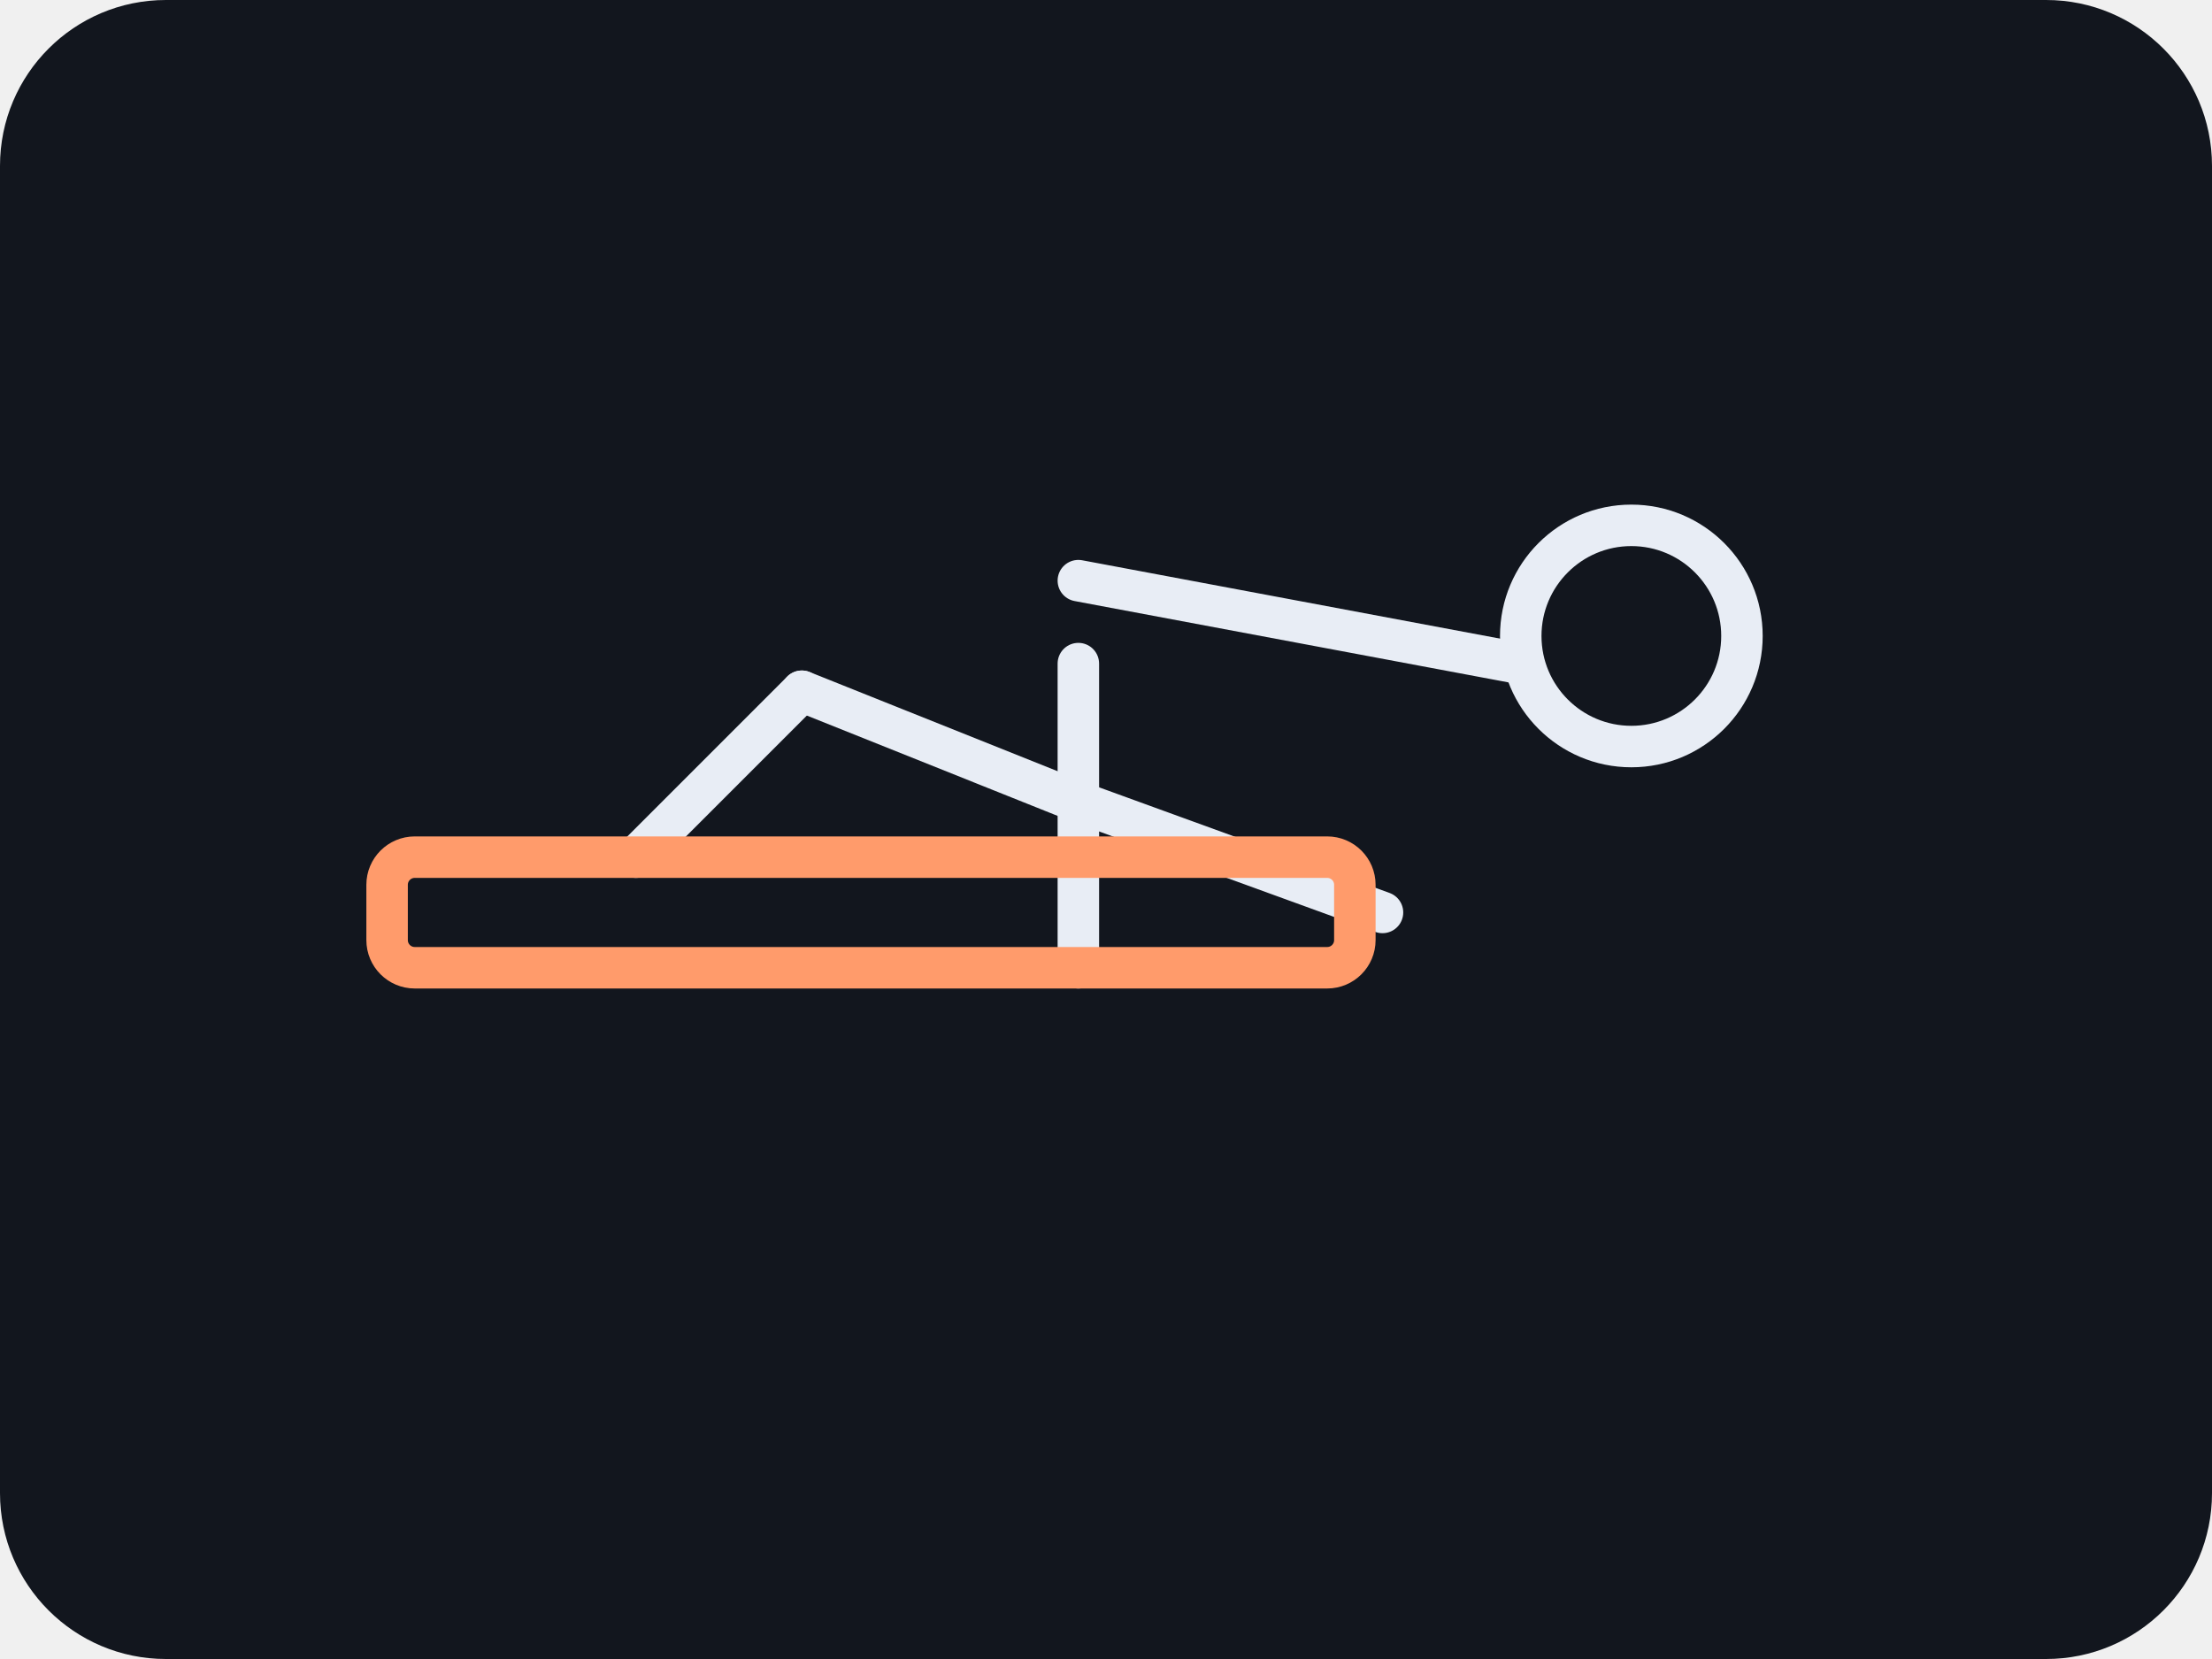
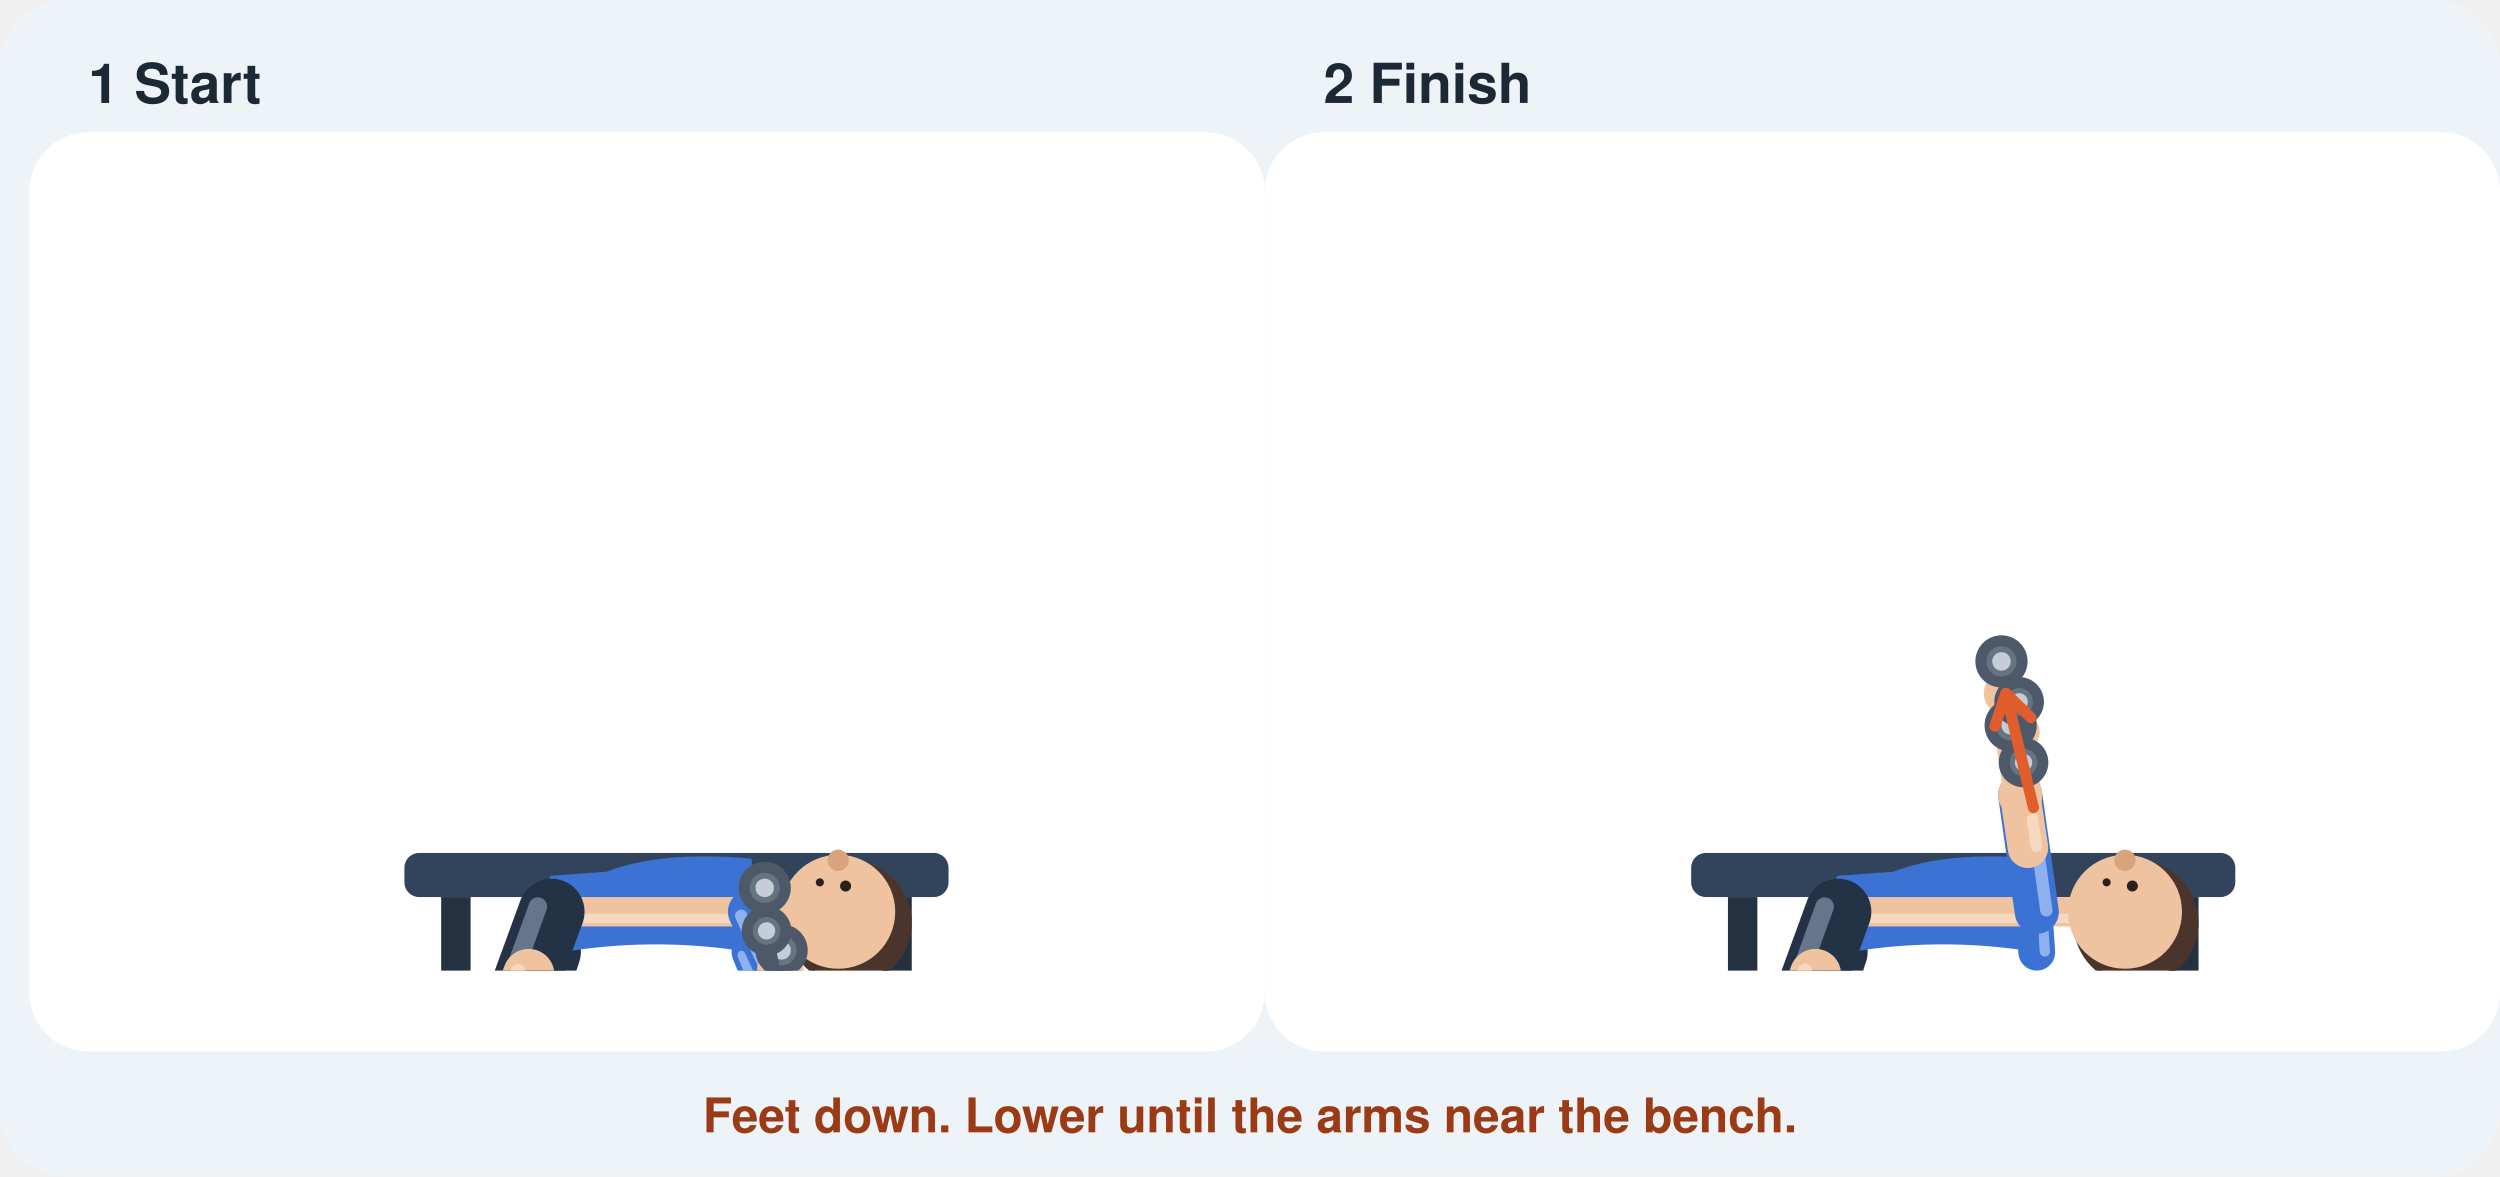
- <svg xmlns="http://www.w3.org/2000/svg" viewBox="0 0 160 120" role="img">
-   <rect width="160" height="120" rx="12" fill="#12161e" />
-   <g fill="none" stroke="#e8edf5" stroke-width="3" stroke-linecap="round" stroke-linejoin="round">
-     <line x1="78" y1="42" x2="110" y2="48" />
-     <line x1="78" y1="48" x2="78" y2="70" />
-     <line x1="78" y1="58" x2="58" y2="50" />
-     <line x1="58" y1="50" x2="46" y2="62" />
-     <line x1="78" y1="58" x2="100" y2="66" />
-     <circle cx="118" cy="46" r="8" />
+ <svg xmlns="http://www.w3.org/2000/svg" viewBox="0 0 680 320" role="img">
+   <style>
+   .bg { fill: #eef3f8; }
+   .panel { fill: #ffffff; }
+   .ink { fill: #1d2836; }
+   .muted { fill: #5c6b7e; }
+   .skin-fill, .skin-line { fill: #f0c3a0; stroke: #f0c3a0; }
+   .skin-shade { fill: #d9a47c; stroke: #d9a47c; }
+   .skin-hi { stroke: #f6d8c0; fill: none; }
+   .hair { fill: #4a342c; stroke: #4a342c; }
+   .ink-fill { fill: #2a211c; stroke: none; }
+   .shirt-fill, .shirt-line { fill: #3c72d4; stroke: #3c72d4; }
+   .shirt-hi { stroke: #8eb0ee; fill: none; }
+   .shorts-line { fill: #243246; stroke: #243246; }
+   .shorts-hi { stroke: #66758a; fill: none; }
+   .shoe { fill: #2c333c; stroke: none; }
+   .metal, .metal-fill { fill: #667381; stroke: #4d5968; stroke-width: 3; stroke-linecap: round; }
+   .metal-hi { fill: #c5ced8; stroke: none; }
+   .kb-fill { fill: #3e4652; stroke: #2c333c; stroke-width: 2; }
+   .kb-hi { fill: #8d97a6; stroke: none; }
+   .kb-handle { fill: none; stroke: #3e4652; stroke-width: 4; stroke-linecap: round; }
+   .bench-pad { fill: #31445c; stroke: none; }
+   .bench-leg { fill: #243140; stroke: none; }
+   .mat { fill: #1f9d8d; stroke: none; }
+   .bike { fill: none; stroke: #314052; stroke-width: 4; stroke-linecap: round; stroke-linejoin: round; }
+   .ground { stroke: #d5deea; stroke-width: 2; }
+   .arrow { fill: none; stroke: #e15d2c; stroke-width: 3; stroke-linecap: round; }
+   .arrow-head { fill: none; stroke: #e15d2c; stroke-width: 3; stroke-linecap: round; stroke-linejoin: round; }
+   .cue { fill: #9a3b16; }
+   text { font-family: "Segoe UI", Helvetica, Arial, sans-serif; }
+   line, path { stroke-linecap: round; stroke-linejoin: round; }
+   @media (prefers-color-scheme: dark) {
+     .bg { fill: #121820; }
+     .panel { fill: #1b2430; }
+     .ink { fill: #e7eef8; }
+     .muted { fill: #a9b6c9; }
+     .skin-fill, .skin-line { fill: #e7b892; stroke: #e7b892; }
+     .skin-shade { fill: #c48b62; stroke: #c48b62; }
+     .skin-hi { stroke: #f3d2b6; }
+     .hair { fill: #6b4b3e; stroke: #6b4b3e; }
+     .ink-fill { fill: #1a120f; }
+     .shirt-fill, .shirt-line { fill: #6d97e8; stroke: #6d97e8; }
+     .shirt-hi { stroke: #d5e3fb; }
+     .shorts-line { fill: #d5deea; stroke: #d5deea; }
+     .shorts-hi { stroke: #ffffff; }
+     .shoe { fill: #dfe6f0; }
+     .metal, .metal-fill { fill: #aeb8c6; stroke: #d5deea; }
+     .metal-hi { fill: #eef3f8; }
+     .kb-fill { fill: #c5ced8; stroke: #eef3f8; }
+     .kb-hi { fill: #ffffff; }
+     .kb-handle { stroke: #d5deea; }
+     .bench-pad { fill: #8ea0b8; }
+     .bench-leg { fill: #c5d0de; }
+     .mat { fill: #3dbead; }
+     .bike { stroke: #c5d2e2; }
+     .ground { stroke: #314056; }
+     .arrow, .arrow-head { stroke: #ffb089; }
+     .cue { fill: #ffc2a4; }
+   }
+ </style>
+   <rect width="680" height="320" rx="18" class="bg" />
+   <rect x="8" y="36" width="336" height="250" rx="16" class="panel" />
+   <text x="24" y="28" class="ink" font-size="15" font-weight="700">1  Start</text>
+   <clipPath id="clip0">
+     <rect x="10" y="40" width="332" height="224" rx="12" />
+   </clipPath>
+   <g clip-path="url(#clip0)">
+     <line x1="24" y1="268" x2="328" y2="268" class="ground" />
+     <rect x="110.0" y="232.0" width="148" height="12" rx="4" class="bench-pad" transform="rotate(0 110.0 232.0)" />
+     <rect x="120.0" y="244.0" width="8" height="28" class="bench-leg" />
+     <rect x="240.0" y="244.0" width="8" height="28" class="bench-leg" />
+     <line x1="150.0" y1="259.0" x2="143.3" y2="279.5" stroke-width="16" class="shorts-line" />
+     <line x1="146.7" y1="257.9" x2="140.0" y2="278.5" stroke-width="4.48" class="shorts-hi" />
+     <line x1="144.1" y1="277.3" x2="135.2" y2="304.7" stroke-width="13" class="shorts-line" />
+     <line x1="141.3" y1="276.4" x2="132.4" y2="303.8" stroke-width="3.64" class="shorts-hi" />
+     <line x1="135.2" y1="304.7" x2="169.8" y2="331.7" stroke-width="10" class="skin-line" />
+     <line x1="133.8" y1="306.4" x2="168.5" y2="333.5" stroke-width="2.8" class="skin-hi" />
+     <line x1="204.0" y1="259.0" x2="216.0" y2="288.7" stroke-width="10" class="shirt-line" />
+     <line x1="202.0" y1="259.8" x2="213.9" y2="289.5" stroke-width="2.8" class="shirt-hi" />
+     <line x1="216.0" y1="288.7" x2="210.2" y2="261.3" stroke-width="8" class="skin-line" />
+     <line x1="217.7" y1="288.3" x2="211.9" y2="260.9" stroke-width="2.5" class="skin-hi" />
+     <circle cx="210.2" cy="261.3" r="4.5" class="skin-fill" />
+     <path d="M 150.0 259.0 Q 177.0 254.0 204.0 258.5 L 204.0 234.0 Q 179.7 231.9 165.1 237.6 L 150.0 238.7 Z" class="shirt-fill" />
+     <line x1="150.0" y1="248.0" x2="213.0" y2="248.0" stroke-width="8" class="skin-line" />
+     <line x1="150.0" y1="249.8" x2="213.0" y2="249.8" stroke-width="2.5" class="skin-hi" />
+     <circle cx="231.0" cy="251.0" r="16.5" class="hair" />
+     <circle cx="228.0" cy="248.0" r="15" class="skin-fill" />
+     <circle cx="228.0" cy="256.0" r="4.2" class="skin-fill" />
+     <circle cx="228.0" cy="256.0" r="2.2" class="skin-line" />
+     <circle cx="230.0" cy="241.0" r="1.5" class="ink-fill" />
+     <circle cx="228.0" cy="234.0" r="2.4" class="skin-shade" />
+     <circle cx="223.0" cy="240.0" r="1.1" class="ink-fill" />
+     <line x1="150.0" y1="248.0" x2="143.1" y2="266.9" stroke-width="18" class="shorts-line" />
+     <line x1="146.3" y1="246.6" x2="139.4" y2="265.6" stroke-width="5.04" class="shorts-hi" />
+     <line x1="143.8" y1="265.1" x2="133.6" y2="293.1" stroke-width="14" class="skin-line" />
+     <line x1="140.9" y1="264.1" x2="130.7" y2="292.1" stroke-width="3.92" class="skin-hi" />
+     <line x1="133.6" y1="293.1" x2="167.3" y2="321.4" stroke-width="11" class="skin-line" />
+     <line x1="132.0" y1="295.0" x2="165.7" y2="323.2" stroke-width="3.08" class="skin-hi" />
+     <circle cx="133.6" cy="293.1" r="6" class="skin-fill" />
+     <path d="M 167.3 330.4 Q 167.3 313.9 167.3 309.4 L 167.3 313.4 L 167.3 335.4 Z" class="shoe" />
+     <path d="M 169.8 340.7 Q 169.8 324.2 169.8 319.7 L 169.8 323.7 L 169.8 345.7 Z" class="shoe" />
+     <line x1="204.0" y1="248.0" x2="217.5" y2="277.0" stroke-width="12" class="shirt-line" />
+     <line x1="201.6" y1="249.1" x2="215.1" y2="278.1" stroke-width="3.36" class="shirt-hi" />
+     <line x1="211.4" y1="264.0" x2="217.5" y2="277.0" stroke-width="11" class="skin-line" />
+     <line x1="209.2" y1="265.0" x2="215.3" y2="278.0" stroke-width="3.08" class="skin-hi" />
+     <line x1="217.5" y1="277.0" x2="210.3" y2="250.0" stroke-width="9" class="skin-line" />
+     <line x1="219.4" y1="276.5" x2="212.2" y2="249.4" stroke-width="2.52" class="skin-hi" />
+     <circle cx="217.5" cy="277.0" r="5.5" class="skin-fill" />
+     <circle cx="210.3" cy="250.0" r="5.5" class="skin-fill" />
+     <line x1="212.6" y1="258.5" x2="208.0" y2="241.5" stroke-width="2.8" class="metal" />
+     <circle cx="212.6" cy="258.5" r="5.6" class="metal-fill" />
+     <circle cx="208.0" cy="241.5" r="5.6" class="metal-fill" />
+     <circle cx="212.6" cy="258.5" r="2.52" class="metal-hi" />
+     <circle cx="208.0" cy="241.5" r="2.52" class="metal-hi" />
+     <line x1="211.9" y1="269.4" x2="208.5" y2="253.2" stroke-width="2.625" class="metal" />
+     <circle cx="211.9" cy="269.4" r="5.25" class="metal-fill" />
+     <circle cx="208.5" cy="253.2" r="5.25" class="metal-fill" />
+     <circle cx="211.9" cy="269.4" r="2.363" class="metal-hi" />
+     <circle cx="208.5" cy="253.2" r="2.363" class="metal-hi" />
  </g>
-   <g fill="none" stroke="#3ee0b0" stroke-width="3" stroke-linecap="round">
-     <rect x="28" y="62" width="70" height="8" rx="2" stroke="#ff9b6b" />
+   <rect x="344" y="36" width="336" height="250" rx="16" class="panel" />
+   <text x="360" y="28" class="ink" font-size="15" font-weight="700">2  Finish</text>
+   <clipPath id="clip336">
+     <rect x="346" y="40" width="332" height="224" rx="12" />
+   </clipPath>
+   <g clip-path="url(#clip336)">
+     <line x1="360" y1="268" x2="664" y2="268" class="ground" />
+     <rect x="460.0" y="232.0" width="148" height="12" rx="4" class="bench-pad" transform="rotate(0 460.0 232.0)" />
+     <rect x="470.0" y="244.0" width="8" height="28" class="bench-leg" />
+     <rect x="590.0" y="244.0" width="8" height="28" class="bench-leg" />
+     <line x1="500.0" y1="259.0" x2="493.3" y2="279.5" stroke-width="16" class="shorts-line" />
+     <line x1="496.7" y1="257.9" x2="490.0" y2="278.5" stroke-width="4.48" class="shorts-hi" />
+     <line x1="494.1" y1="277.3" x2="485.2" y2="304.7" stroke-width="13" class="shorts-line" />
+     <line x1="491.3" y1="276.4" x2="482.4" y2="303.8" stroke-width="3.64" class="shorts-hi" />
+     <line x1="485.2" y1="304.7" x2="519.8" y2="331.7" stroke-width="10" class="skin-line" />
+     <line x1="483.8" y1="306.4" x2="518.5" y2="333.5" stroke-width="2.8" class="skin-hi" />
+     <line x1="554.0" y1="259.0" x2="551.8" y2="227.1" stroke-width="10" class="shirt-line" />
+     <line x1="556.2" y1="258.8" x2="554.0" y2="226.9" stroke-width="2.8" class="shirt-hi" />
+     <line x1="551.8" y1="227.1" x2="549.8" y2="199.1" stroke-width="8" class="skin-line" />
+     <line x1="553.5" y1="227.0" x2="551.6" y2="199.0" stroke-width="2.5" class="skin-hi" />
+     <circle cx="549.8" cy="199.1" r="4.5" class="skin-fill" />
+     <path d="M 500.0 259.0 Q 527.0 254.0 554.0 258.5 L 554.0 234.0 Q 529.7 231.9 515.1 237.6 L 500.0 238.7 Z" class="shirt-fill" />
+     <line x1="500.0" y1="248.0" x2="563.0" y2="248.0" stroke-width="8" class="skin-line" />
+     <line x1="500.0" y1="249.8" x2="563.0" y2="249.8" stroke-width="2.5" class="skin-hi" />
+     <circle cx="581.0" cy="251.0" r="16.5" class="hair" />
+     <circle cx="578.0" cy="248.0" r="15" class="skin-fill" />
+     <circle cx="578.0" cy="256.0" r="4.2" class="skin-fill" />
+     <circle cx="578.0" cy="256.0" r="2.2" class="skin-line" />
+     <circle cx="580.0" cy="241.0" r="1.5" class="ink-fill" />
+     <circle cx="578.0" cy="234.0" r="2.4" class="skin-shade" />
+     <circle cx="573.0" cy="240.0" r="1.1" class="ink-fill" />
+     <line x1="500.0" y1="248.0" x2="493.1" y2="266.9" stroke-width="18" class="shorts-line" />
+     <line x1="496.3" y1="246.6" x2="489.4" y2="265.6" stroke-width="5.04" class="shorts-hi" />
+     <line x1="493.8" y1="265.1" x2="483.6" y2="293.1" stroke-width="14" class="skin-line" />
+     <line x1="490.9" y1="264.1" x2="480.7" y2="292.1" stroke-width="3.92" class="skin-hi" />
+     <line x1="483.6" y1="293.1" x2="517.3" y2="321.4" stroke-width="11" class="skin-line" />
+     <line x1="482.0" y1="295.0" x2="515.7" y2="323.2" stroke-width="3.08" class="skin-hi" />
+     <circle cx="483.6" cy="293.1" r="6" class="skin-fill" />
+     <path d="M 517.3 330.4 Q 517.3 313.9 517.3 309.4 L 517.3 313.4 L 517.3 335.4 Z" class="shoe" />
+     <path d="M 519.8 340.7 Q 519.8 324.2 519.8 319.7 L 519.8 323.7 L 519.8 345.7 Z" class="shoe" />
+     <line x1="554.0" y1="248.0" x2="549.5" y2="216.3" stroke-width="12" class="shirt-line" />
+     <line x1="556.6" y1="247.6" x2="552.2" y2="215.9" stroke-width="3.36" class="shirt-hi" />
+     <line x1="551.6" y1="230.6" x2="549.5" y2="216.3" stroke-width="11" class="skin-line" />
+     <line x1="553.9" y1="230.2" x2="551.9" y2="216.0" stroke-width="3.08" class="skin-hi" />
+     <line x1="549.5" y1="216.3" x2="545.6" y2="188.6" stroke-width="9" class="skin-line" />
+     <line x1="551.5" y1="216.0" x2="547.6" y2="188.3" stroke-width="2.52" class="skin-hi" />
+     <circle cx="549.5" cy="216.3" r="5.5" class="skin-fill" />
+     <circle cx="545.6" cy="188.6" r="5.5" class="skin-fill" />
+     <line x1="546.9" y1="197.3" x2="544.4" y2="179.9" stroke-width="2.8" class="metal" />
+     <circle cx="546.9" cy="197.3" r="5.6" class="metal-fill" />
+     <circle cx="544.4" cy="179.9" r="5.6" class="metal-fill" />
+     <circle cx="546.9" cy="197.3" r="2.52" class="metal-hi" />
+     <circle cx="544.4" cy="179.9" r="2.52" class="metal-hi" />
+     <line x1="550.4" y1="207.4" x2="549.2" y2="190.9" stroke-width="2.625" class="metal" />
+     <circle cx="550.4" cy="207.4" r="5.25" class="metal-fill" />
+     <circle cx="549.2" cy="190.9" r="5.25" class="metal-fill" />
+     <circle cx="550.4" cy="207.4" r="2.363" class="metal-hi" />
+     <circle cx="549.2" cy="190.9" r="2.363" class="metal-hi" />
  </g>
+   <clipPath id="clip-cues">
+     <rect x="0" y="0" width="680" height="286" />
+   </clipPath>
+   <g clip-path="url(#clip-cues)">
+     <line x1="553.1" y1="219.7" x2="545.6" y2="188.6" class="arrow" />
+     <path d="M 552.4 195.2 L 545.6 188.6 L 542.6 197.5" class="arrow-head" />
+   </g>
+   <text x="340" y="308" text-anchor="middle" class="cue" font-size="13" font-weight="700">Feet down. Lower until the arms near the bench.</text>
</svg>
